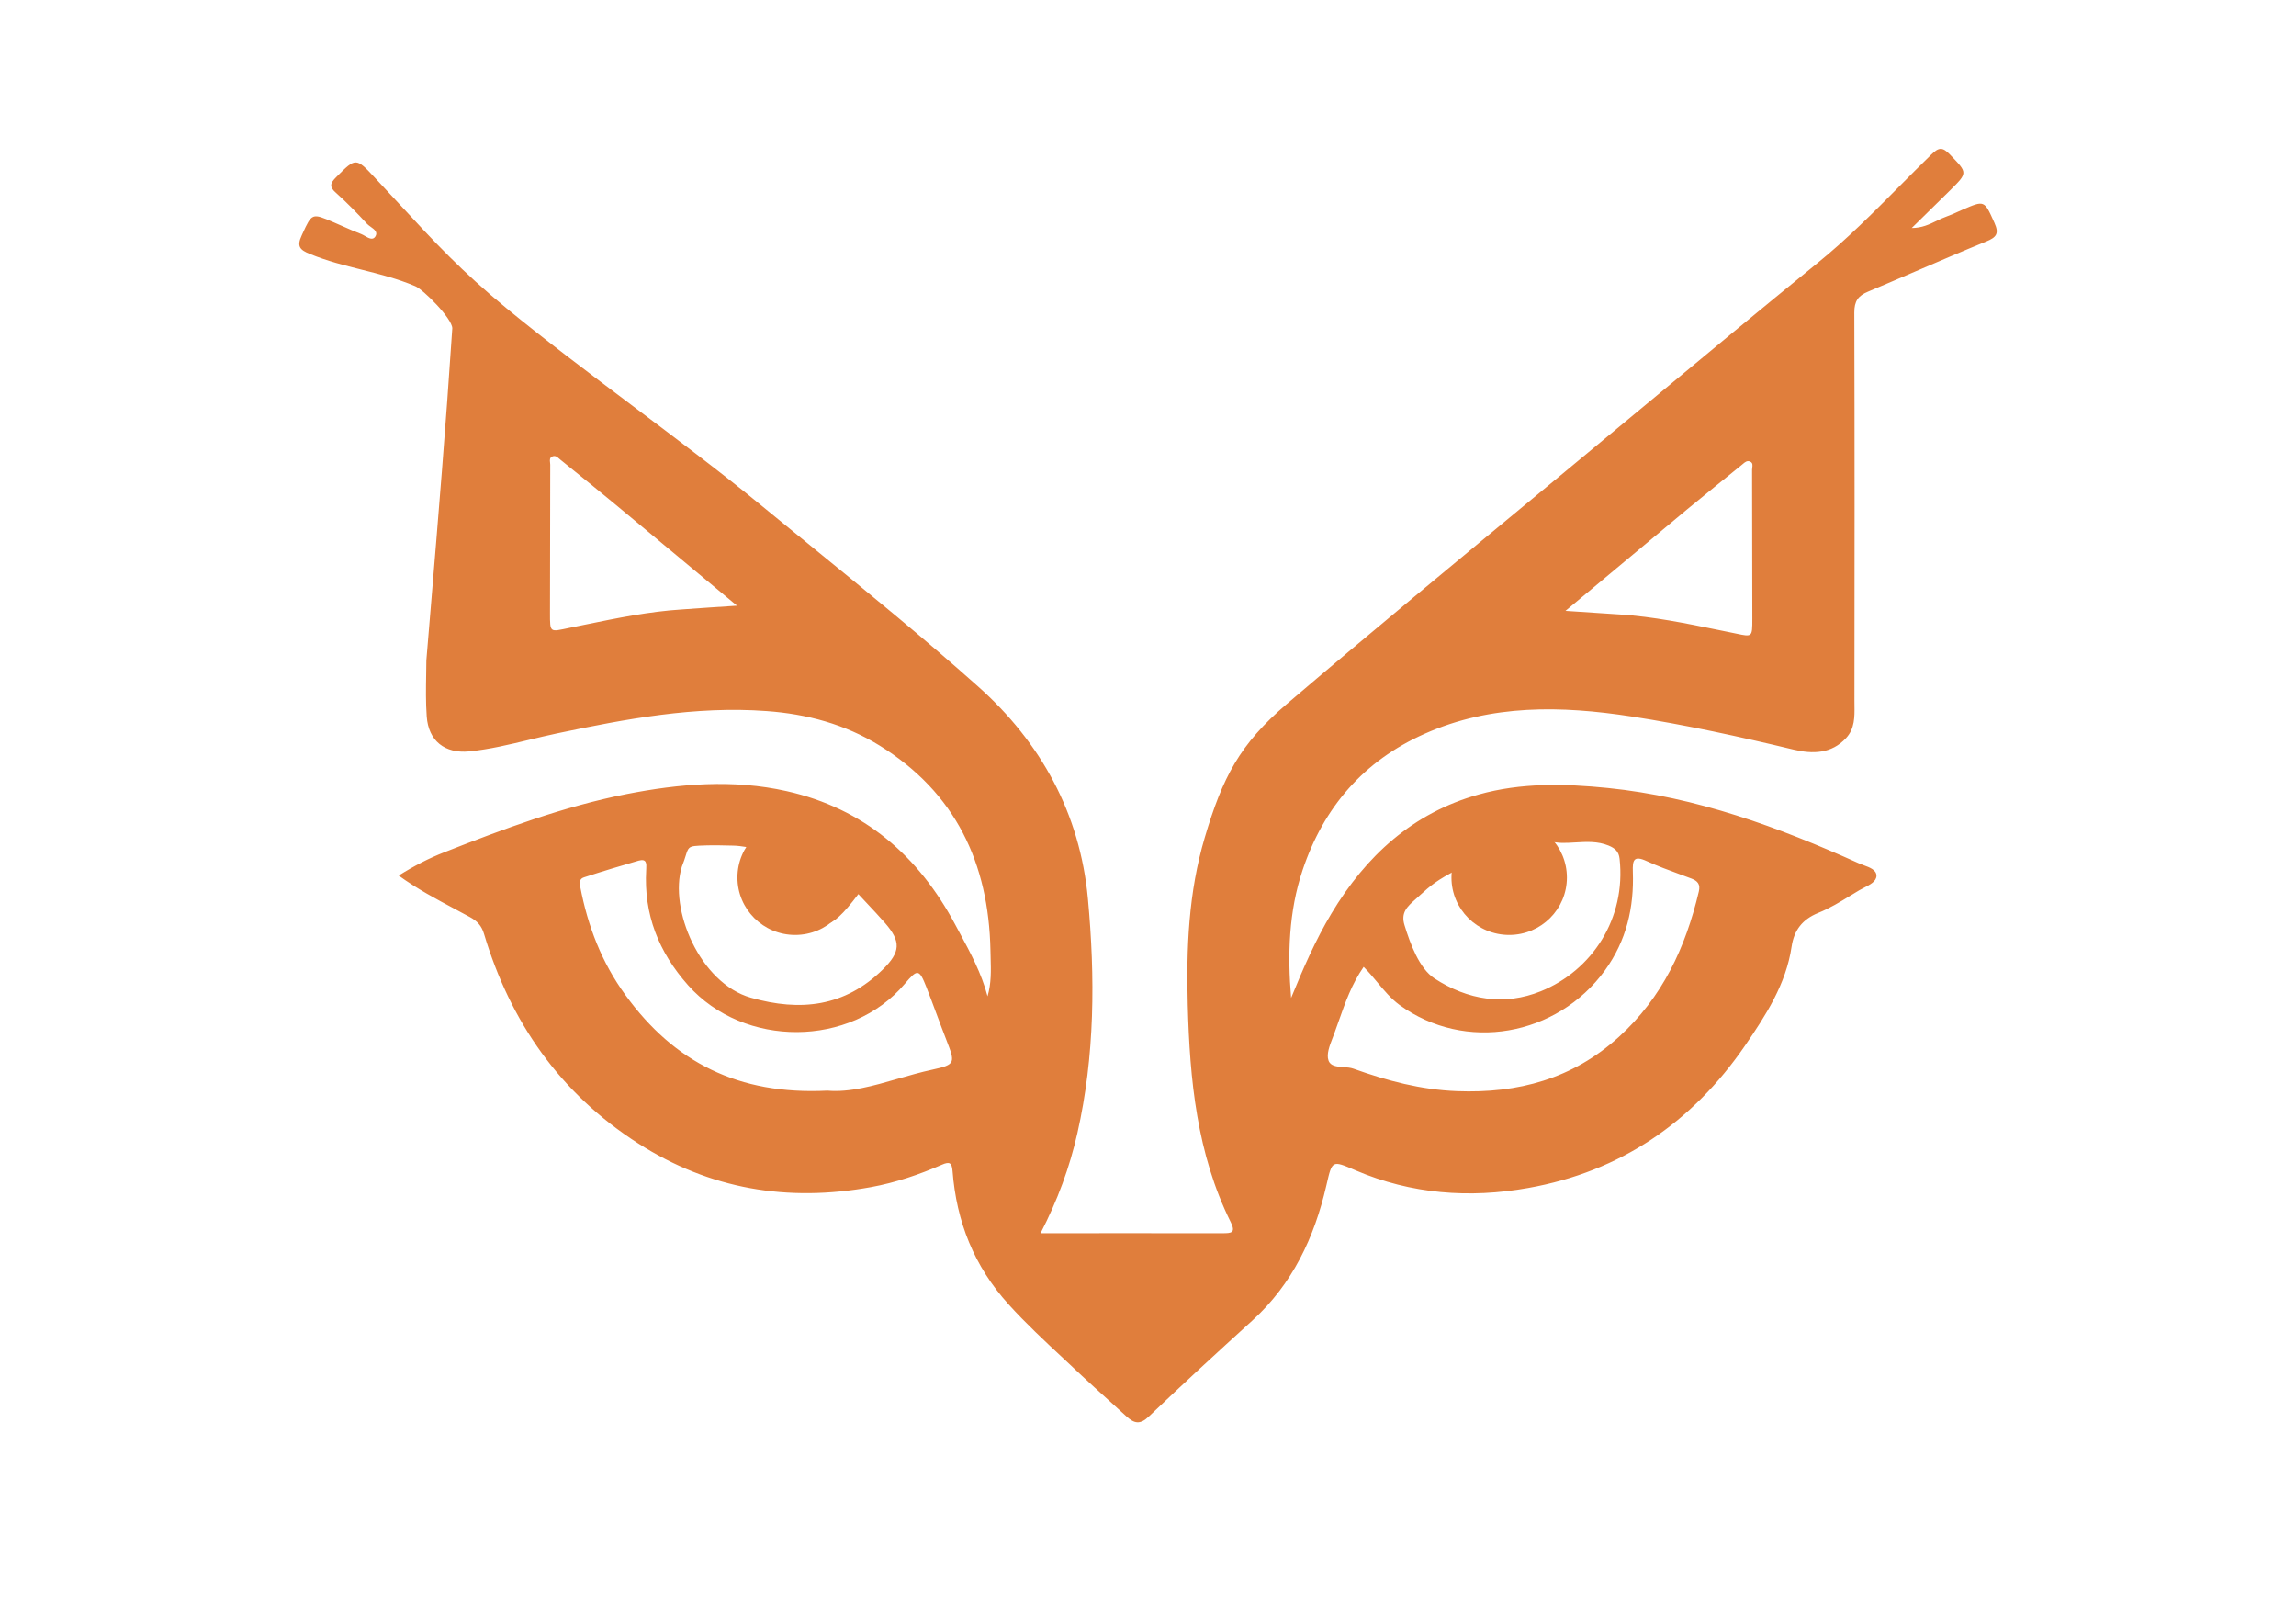
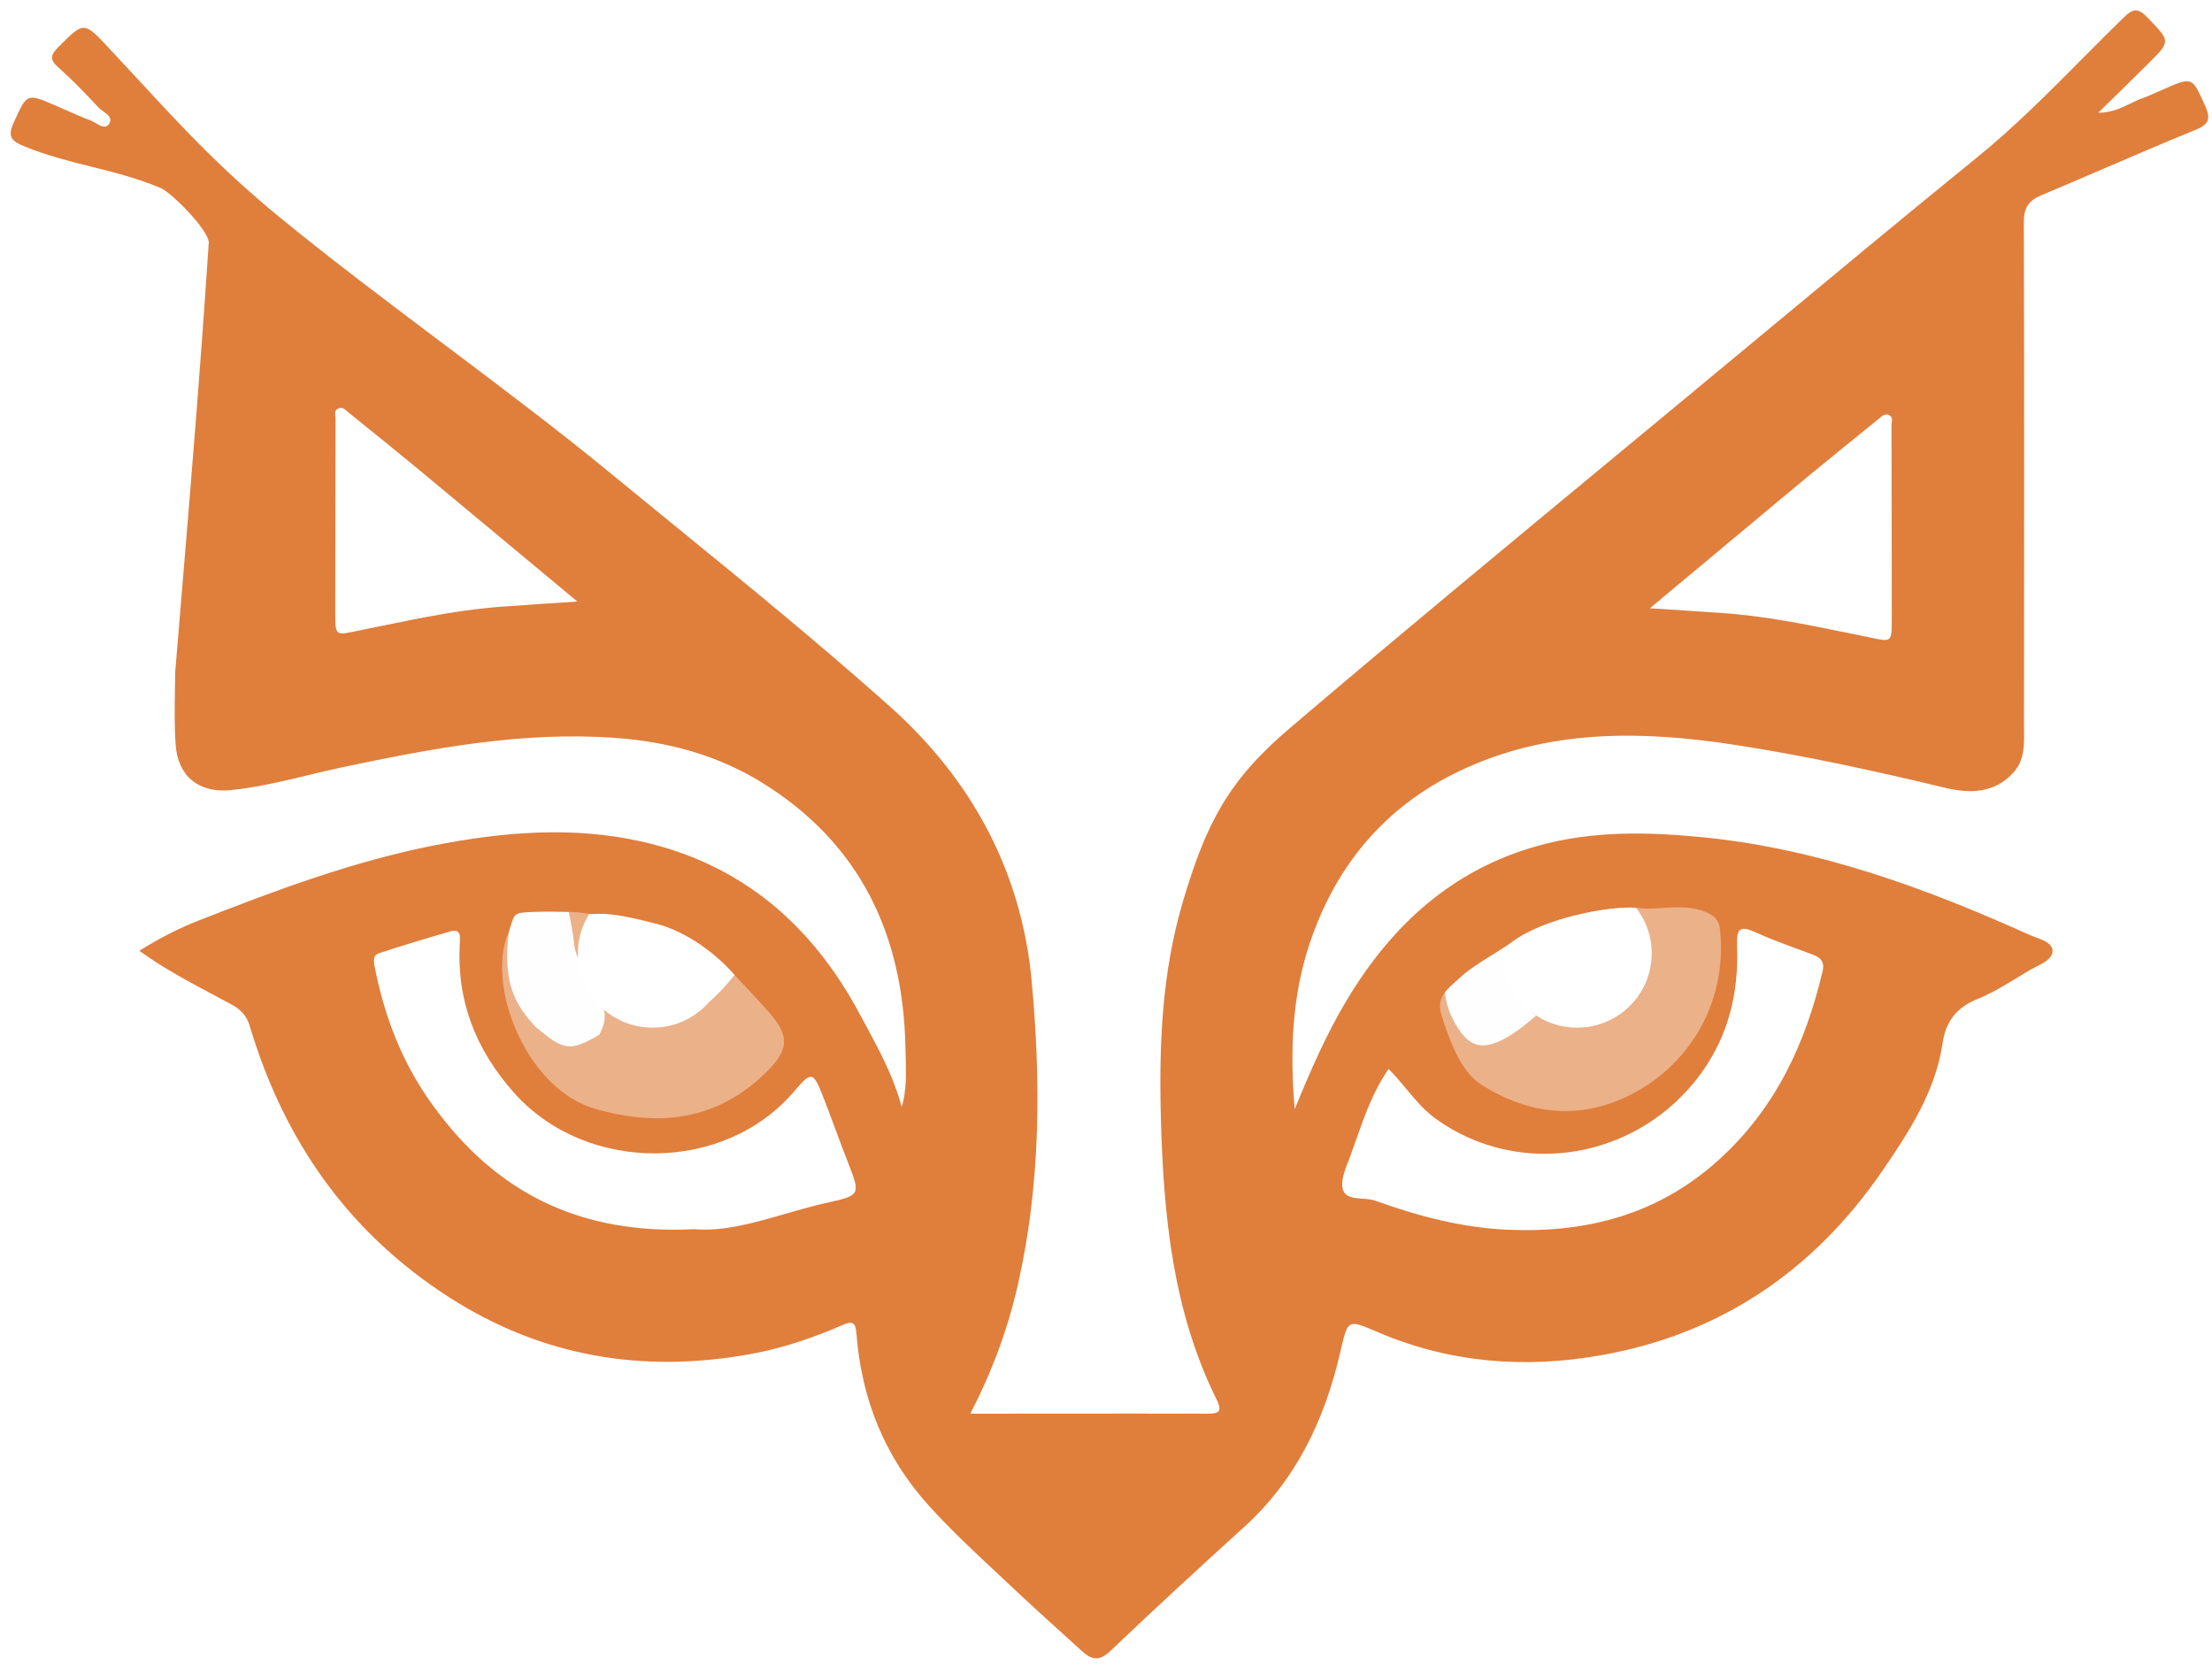
- <svg xmlns="http://www.w3.org/2000/svg" width="225" height="157" fill="none" viewBox="0 0 225 157">
-   <path fill="#E07E3C" fill-rule="evenodd" d="M126.525 97.771C127.697 94.899 128.907 92.113 130.474 89.499C133.854 83.865 138.432 79.643 144.91 77.839C149.068 76.673 153.3 76.771 157.57 77.201C166.244 78.084 174.277 81.03 182.124 84.565C182.275 84.634 182.447 84.697 182.623 84.762C183.227 84.983 183.879 85.222 183.889 85.792C183.889 86.356 183.247 86.681 182.655 86.981L182.654 86.981C182.499 87.06 182.346 87.137 182.211 87.216C181.93 87.383 181.651 87.553 181.371 87.724C180.335 88.358 179.296 88.993 178.188 89.437C176.609 90.076 175.807 91.156 175.572 92.739C175.029 96.433 173.03 99.49 170.995 102.46C165.849 109.947 158.816 114.782 149.759 116.39C143.997 117.421 138.309 116.992 132.867 114.672L132.759 114.625C131.651 114.151 131.099 113.915 130.756 114.088C130.415 114.261 130.28 114.84 130.013 115.996V115.996L129.967 116.194C128.795 121.25 126.661 125.792 122.725 129.376C119.307 132.481 115.914 135.598 112.582 138.777C111.718 139.612 111.138 139.452 110.398 138.777C109.787 138.216 109.17 137.658 108.553 137.101L108.552 137.1L108.552 137.1L108.551 137.1C107.685 136.317 106.818 135.535 105.968 134.739C105.378 134.179 104.782 133.624 104.186 133.068C102.354 131.361 100.522 129.654 98.837 127.792C95.456 124.061 93.728 119.68 93.346 114.733C93.284 113.923 93.062 113.776 92.309 114.107C90.076 115.077 87.781 115.862 85.362 116.304C77.194 117.789 69.569 116.525 62.535 112.021C54.861 107.099 50.012 100.115 47.433 91.499C47.198 90.701 46.766 90.235 46.038 89.843C45.567 89.586 45.093 89.333 44.617 89.08L44.616 89.079L44.615 89.078C42.75 88.085 40.865 87.08 39.067 85.78C40.597 84.823 42.053 84.074 43.57 83.485C49.382 81.202 55.231 79.017 61.376 77.802C66.582 76.783 71.839 76.329 77.083 77.508C84.684 79.213 90.014 83.853 93.605 90.579C93.74 90.83 93.875 91.082 94.011 91.333C95.094 93.338 96.184 95.354 96.776 97.612C97.149 96.343 97.113 95.075 97.077 93.821V93.821C97.07 93.582 97.063 93.344 97.06 93.107C96.887 84.577 93.654 77.655 86.189 73.04C82.808 70.953 79.057 69.947 75.121 69.665C68.125 69.149 61.326 70.438 54.54 71.862C53.647 72.05 52.759 72.264 51.871 72.477C49.924 72.946 47.977 73.415 45.977 73.617C43.595 73.85 41.991 72.586 41.818 70.205C41.717 68.833 41.74 67.455 41.763 66.075C41.77 65.615 41.778 65.154 41.781 64.694C41.917 63.063 42.049 61.471 42.18 59.908C42.972 50.396 43.677 41.946 44.323 32.169C44.323 31.212 41.485 28.366 40.683 28.034C38.933 27.295 37.193 26.86 35.447 26.422C33.771 26.003 32.091 25.582 30.392 24.891C29.381 24.486 29.06 24.142 29.566 23.062L29.645 22.889C30.104 21.89 30.337 21.385 30.711 21.239C31.095 21.089 31.628 21.319 32.707 21.783L32.712 21.785C32.994 21.906 33.277 22.031 33.559 22.156C34.166 22.424 34.775 22.692 35.39 22.927C35.504 22.971 35.629 23.043 35.758 23.117C36.128 23.33 36.524 23.558 36.772 23.185C37.064 22.749 36.681 22.474 36.322 22.217C36.196 22.126 36.072 22.038 35.982 21.945C35.007 20.89 34.008 19.858 32.934 18.901C32.243 18.3 32.354 17.944 32.947 17.355L33.018 17.283C34.823 15.475 34.882 15.416 36.661 17.33C37.543 18.271 38.356 19.15 39.13 19.986C42.575 23.709 45.229 26.578 49.653 30.216C53.336 33.248 57.707 36.537 62.078 39.827C66.45 43.117 70.821 46.406 74.504 49.438C76.129 50.772 77.759 52.101 79.389 53.43C84.942 57.956 90.497 62.484 95.838 67.247C102.008 72.733 105.833 79.704 106.61 88.026C107.325 95.734 107.301 103.429 105.574 111.039C104.821 114.365 103.649 117.569 101.971 120.821H104.241C105.965 120.821 107.69 120.819 109.414 120.818H109.436C112.898 120.816 116.358 120.813 119.813 120.821C120.639 120.821 121.133 120.796 120.615 119.753C117.283 113.039 116.592 105.786 116.395 98.446C116.247 92.911 116.469 87.424 118.06 82.061C119.813 76.145 121.492 72.895 126.106 68.967C133.779 62.42 143.062 54.74 151.103 48.086C151.881 47.442 152.647 46.808 153.399 46.185C156.044 43.998 158.684 41.805 161.324 39.613L161.326 39.611C166.924 34.961 172.521 30.312 178.163 25.725C180.996 23.429 183.551 20.856 186.107 18.28C187.158 17.221 188.209 16.162 189.281 15.121C189.996 14.421 190.366 14.397 191.07 15.121L191.178 15.233C191.998 16.083 192.409 16.509 192.406 16.931C192.402 17.355 191.979 17.776 191.131 18.619C190.07 19.674 189 20.72 187.807 21.885L187.343 22.338C188.341 22.338 189.091 21.974 189.805 21.628C190.125 21.474 190.437 21.322 190.761 21.209C191.115 21.086 191.458 20.93 191.801 20.775C191.972 20.697 192.143 20.619 192.316 20.546L192.338 20.536C193.399 20.077 193.929 19.848 194.31 19.996C194.69 20.143 194.924 20.663 195.39 21.7L195.45 21.834C195.919 22.878 195.66 23.246 194.636 23.663C192.325 24.604 190.037 25.589 187.749 26.573L187.749 26.573C186.188 27.244 184.628 27.916 183.062 28.573C182.087 28.978 181.717 29.506 181.717 30.61C181.754 43.286 181.742 55.961 181.729 68.649V68.658C181.729 68.807 181.731 68.956 181.733 69.105C181.748 70.232 181.764 71.383 180.915 72.303C179.483 73.862 177.633 73.887 175.782 73.445C170.513 72.181 165.207 71.015 159.865 70.192C153.017 69.137 146.144 68.978 139.616 71.886C133.645 74.537 129.709 79.078 127.648 85.252C126.29 89.314 126.167 93.512 126.525 97.771ZM75.195 89.72C74.739 88.124 74.714 86.529 75.158 84.908C75.442 83.878 75.047 83.202 73.924 83.092C73.672 83.068 73.412 83.028 73.148 82.987C72.726 82.921 72.29 82.853 71.847 82.847C71.586 82.843 71.336 82.837 71.092 82.832C70.526 82.818 69.986 82.805 69.383 82.822L69.208 82.827C68.185 82.858 67.774 82.87 67.544 83.079C67.389 83.221 67.317 83.451 67.196 83.836C67.11 84.108 67 84.458 66.819 84.908C65.536 89.057 68.581 96.323 73.579 97.747C78.453 99.134 82.784 98.63 86.498 94.997C88.262 93.267 88.311 92.248 86.732 90.431C86.138 89.754 85.519 89.094 84.893 88.427L84.892 88.427L84.891 88.425L84.891 88.425L84.885 88.419C84.63 88.147 84.373 87.873 84.116 87.597C81.095 91.61 80.525 90.848 79.093 88.932C78.625 88.305 78.063 87.554 77.293 86.806C77.305 86.696 76.838 87.394 76.342 88.136L76.342 88.136C75.787 88.965 75.195 89.849 75.195 89.72ZM133.632 94.727C132.468 96.41 131.833 98.212 131.204 99.999C131.053 100.428 130.903 100.856 130.745 101.281C130.696 101.416 130.642 101.556 130.587 101.698L130.586 101.699C130.295 102.452 129.972 103.287 130.189 103.896C130.382 104.453 131.001 104.499 131.644 104.546C131.992 104.572 132.346 104.598 132.645 104.706C135.927 105.884 139.259 106.768 142.787 106.903C148.772 107.136 154.102 105.7 158.631 101.601C162.913 97.722 165.183 92.825 166.478 87.351C166.651 86.639 166.367 86.307 165.75 86.074C165.367 85.929 164.98 85.787 164.593 85.644L164.592 85.644L164.591 85.644L164.59 85.643C163.51 85.246 162.426 84.847 161.382 84.369C160.087 83.767 159.976 84.282 160.013 85.412C160.136 88.91 159.396 92.138 157.286 95.059C152.572 101.551 143.565 103.122 137.149 98.459C136.303 97.835 135.641 97.041 134.97 96.235V96.234H134.97C134.545 95.724 134.115 95.208 133.632 94.727ZM81.081 106.854C83.279 107.045 85.585 106.381 87.973 105.692C89.097 105.368 90.239 105.039 91.396 104.791C93.667 104.301 93.605 104.117 92.753 101.919C92.414 101.055 92.091 100.184 91.767 99.313V99.312L91.766 99.312L91.766 99.312C91.442 98.44 91.118 97.569 90.779 96.704C90.076 94.924 89.915 94.911 88.669 96.384C83.364 102.656 72.912 102.68 67.434 96.531C64.534 93.267 63.078 89.573 63.325 85.216C63.326 85.188 63.328 85.16 63.329 85.132C63.355 84.618 63.381 84.098 62.585 84.319C60.796 84.835 59.007 85.375 57.242 85.951C56.86 86.075 56.761 86.308 56.86 86.872C57.6 90.739 58.957 94.285 61.301 97.501C66.052 104.055 72.357 107.295 81.081 106.854ZM153.411 59.846C155.207 59.97 156.804 60.074 158.375 60.176L158.779 60.202C162.035 60.416 165.217 61.067 168.396 61.718C168.868 61.814 169.339 61.911 169.81 62.006C169.945 62.034 170.071 62.06 170.189 62.085C170.921 62.239 171.304 62.319 171.504 62.165C171.722 61.996 171.722 61.547 171.722 60.607V60.57C171.722 55.722 171.71 50.874 171.698 46.026C171.698 45.96 171.707 45.889 171.717 45.817C171.748 45.583 171.781 45.338 171.488 45.216C171.209 45.103 171 45.282 170.801 45.451C170.763 45.484 170.724 45.517 170.686 45.547L170.685 45.548C168.896 46.996 167.107 48.444 165.331 49.904C161.432 53.157 157.533 56.409 153.411 59.846ZM139.195 87.669C139.099 87.757 139 87.847 138.897 87.939L138.863 87.97C138.817 88.011 138.771 88.052 138.725 88.092L138.723 88.095C137.912 88.815 137.249 89.404 137.64 90.649C138.195 92.453 139.08 94.889 140.573 95.858C143.83 97.982 147.437 98.561 151.003 97.113C156.013 95.076 159.357 90.006 158.715 84.14C158.641 83.44 158.284 83.109 157.629 82.839C156.559 82.403 155.471 82.469 154.385 82.534C153.944 82.561 153.503 82.588 153.064 82.581C152.868 82.578 152.653 82.551 152.433 82.525C151.807 82.448 151.154 82.369 150.88 82.814C150.635 83.212 150.962 83.446 151.321 83.703C151.594 83.899 151.884 84.107 151.953 84.41C151.961 84.44 151.978 84.466 151.996 84.492C152.007 84.509 152.018 84.526 152.027 84.545C152.225 84.385 152.565 86.683 152.503 87.015C152.343 87.837 151.411 89.724 150.596 89.982C148.548 91.811 147.401 91.86 145.105 90.117C145.069 89.154 144.538 88.433 144.007 87.712C143.448 86.954 142.89 86.197 142.909 85.158C140.787 86.225 140.114 86.835 139.195 87.669ZM67.088 55.065C68.771 56.467 70.476 57.888 72.221 59.338C70.271 59.461 68.556 59.583 66.841 59.706C63.623 59.907 60.479 60.553 57.337 61.198C56.828 61.303 56.319 61.408 55.81 61.51C54.825 61.711 54.348 61.848 54.116 61.669C53.894 61.498 53.897 61.039 53.897 60.074C53.897 55.228 53.91 50.382 53.922 45.536V45.53C53.922 45.462 53.914 45.39 53.905 45.318C53.876 45.081 53.847 44.842 54.132 44.72C54.415 44.599 54.615 44.775 54.807 44.944C54.85 44.981 54.892 45.018 54.934 45.052C55.306 45.352 55.677 45.653 56.049 45.953C57.466 47.098 58.881 48.242 60.289 49.409C62.544 51.277 64.796 53.154 67.088 55.065Z" clip-rule="evenodd" />
-   <path fill="#E07E3C" d="M147.894 91.599C151.018 91.599 153.551 89.08 153.551 85.973C153.551 82.865 151.018 80.346 147.894 80.346C144.77 80.346 142.238 82.865 142.238 85.973C142.238 89.08 144.77 91.599 147.894 91.599Z" />
-   <path fill="#E07E3C" d="M77.922 91.599C81.046 91.599 83.578 89.08 83.578 85.973C83.578 82.865 81.046 80.346 77.922 80.346C74.798 80.346 72.266 82.865 72.266 85.973C72.266 89.08 74.798 91.599 77.922 91.599Z" />
+ <svg xmlns="http://www.w3.org/2000/svg" width="182" height="137" viewBox="0 0 182 137" fill="none">
+   <path fill-rule="evenodd" clip-rule="evenodd" d="M135.903 78.449C135.903 81.827 133.15 84.565 129.754 84.565C128.339 84.565 127.036 84.089 125.996 83.29C125.88 83.388 125.765 83.487 125.649 83.586C125.101 84.054 124.553 84.523 123.944 84.919C121.751 86.303 120.641 85.954 119.502 83.675C119.132 82.934 118.975 82.165 118.89 81.354C118.043 82.115 118.414 83.172 118.841 84.391C118.924 84.627 119.009 84.869 119.088 85.117C119.288 85.759 119.378 86.34 119.461 86.868C119.642 88.031 119.784 88.942 120.968 89.701C124.741 92.134 129.083 92.582 133.197 90.932C138.962 88.624 142.834 82.836 142.094 76.152C142.009 75.355 141.596 74.977 140.842 74.67C139.609 74.164 138.355 74.242 137.105 74.32C136.593 74.352 136.083 74.384 135.574 74.376C135.349 74.373 135.099 74.343 134.846 74.312C134.638 74.287 134.427 74.262 134.225 74.25C135.265 75.346 135.903 76.823 135.903 78.449Z" fill="#EBB189" />
+   <path fill-rule="evenodd" clip-rule="evenodd" d="M48.377 75.383C47.851 76.284 47.55 77.332 47.55 78.449C47.55 81.009 49.131 83.202 51.376 84.114C51.363 84.132 51.349 84.151 51.336 84.17C50.722 85.044 50.108 85.917 49.44 86.638C47.045 89.174 42.871 85.969 41.627 81.794C41.222 80.437 41.051 79.028 40.958 77.543C41.627 75.135 43.447 72.626 46.386 70.167C46.368 71.868 47.277 73.624 48.377 75.383Z" fill="#FEFEFE" />
+   <path fill-rule="evenodd" clip-rule="evenodd" d="M58.349 82.448C57.222 83.745 55.556 84.565 53.698 84.565C52.166 84.565 50.765 84.008 49.689 83.086C49.819 83.551 49.813 84.194 49.319 85.133C46.866 86.603 46.349 86.396 44.134 84.565C42.478 82.772 41.045 80.941 42.084 75.278C38.896 83.206 43.498 90.056 48.944 91.617C54.228 93.124 58.949 92.577 62.986 88.628C64.904 86.747 65.434 85.18 63.717 83.206C63.396 82.839 63.053 82.437 62.701 82.026C62.056 81.271 61.382 80.482 60.757 79.808C59.931 80.905 59.13 81.777 58.349 82.448Z" fill="#EBB189" />
+   <path fill-rule="evenodd" clip-rule="evenodd" d="M123.728 77.234C123.648 77.626 123.606 78.033 123.606 78.449C123.606 80.594 124.716 82.481 126.396 83.573C126.349 83.612 126.302 83.651 126.255 83.691C125.64 84.205 125.026 84.719 124.358 85.143C121.962 86.635 120.749 86.258 119.505 83.802C119.101 83.004 118.929 82.175 118.836 81.301C119.463 79.973 121.102 78.593 123.728 77.234Z" fill="#FEFEFE" />
+   <path fill-rule="evenodd" clip-rule="evenodd" d="M49.08 74.412C48.127 75.489 47.549 76.902 47.549 78.449C47.549 78.582 47.554 78.714 47.562 78.845C47.355 78.399 47.253 77.909 47.203 77.386C47.128 76.679 46.987 75.979 46.846 75.277C46.774 74.921 46.702 74.565 46.639 74.207C47.318 74.067 47.95 74.192 48.581 74.318C48.747 74.351 48.913 74.383 49.08 74.412Z" fill="#EBB189" />
+   <path fill-rule="evenodd" clip-rule="evenodd" d="M106.527 91.273C107.801 88.152 109.116 85.123 110.819 82.281C114.494 76.158 119.469 71.569 126.511 69.608C131.03 68.34 135.631 68.447 140.271 68.914C149.7 69.875 158.431 73.076 166.961 76.919C167.125 76.994 167.312 77.063 167.503 77.133C168.159 77.373 168.868 77.633 168.879 78.253C168.879 78.865 168.181 79.219 167.538 79.544C167.369 79.63 167.202 79.714 167.055 79.8C166.75 79.981 166.446 80.167 166.143 80.353C165.016 81.041 163.887 81.731 162.682 82.215C160.966 82.908 160.094 84.083 159.839 85.804C159.249 89.819 157.076 93.141 154.863 96.369C149.27 104.507 141.626 109.764 131.781 111.511C125.518 112.632 119.336 112.165 113.421 109.644L113.303 109.593C112.099 109.078 111.499 108.821 111.126 109.009C110.755 109.197 110.609 109.827 110.318 111.083L110.269 111.298C108.995 116.794 106.675 121.73 102.396 125.626C98.681 129.001 94.993 132.39 91.372 135.845C90.433 136.752 89.802 136.579 88.998 135.845C88.334 135.235 87.663 134.629 86.992 134.023L86.991 134.022C86.049 133.172 85.107 132.32 84.183 131.456C83.541 130.847 82.893 130.243 82.245 129.64C80.254 127.784 78.263 125.928 76.431 123.905C72.756 119.849 70.878 115.087 70.463 109.71C70.396 108.83 70.154 108.67 69.336 109.03C66.908 110.084 64.413 110.938 61.785 111.418C52.906 113.032 44.618 111.658 36.973 106.762C28.631 101.412 23.36 93.821 20.557 84.456C20.302 83.589 19.832 83.082 19.041 82.655C18.53 82.376 18.014 82.101 17.497 81.826L17.496 81.825L17.494 81.824C15.468 80.744 13.419 79.653 11.464 78.239C13.127 77.199 14.709 76.385 16.359 75.744C22.676 73.263 29.033 70.888 35.712 69.567C41.372 68.46 47.086 67.967 52.785 69.248C61.047 71.102 66.841 76.145 70.744 83.456C70.891 83.729 71.038 84.002 71.186 84.275C72.364 86.455 73.548 88.646 74.191 91.1C74.597 89.721 74.557 88.343 74.519 86.98C74.511 86.721 74.504 86.461 74.499 86.204C74.312 76.932 70.798 69.408 62.684 64.391C59.009 62.123 54.931 61.029 50.653 60.723C43.048 60.162 35.659 61.563 28.282 63.111C27.312 63.315 26.347 63.548 25.382 63.78C23.266 64.289 21.148 64.799 18.974 65.018C16.386 65.272 14.643 63.898 14.455 61.31C14.344 59.819 14.369 58.321 14.394 56.821C14.403 56.321 14.411 55.82 14.414 55.32C14.561 53.547 14.706 51.816 14.847 50.117C15.709 39.779 16.475 30.593 17.177 19.966C17.177 18.926 14.092 15.832 13.221 15.472C11.319 14.669 9.427 14.195 7.53 13.72C5.708 13.264 3.881 12.807 2.035 12.055C0.935 11.615 0.587 11.242 1.137 10.068L1.223 9.879C1.722 8.794 1.975 8.244 2.381 8.086C2.798 7.923 3.378 8.173 4.551 8.678L4.557 8.68C4.863 8.811 5.17 8.947 5.477 9.082C6.137 9.374 6.799 9.666 7.467 9.921C7.591 9.969 7.727 10.047 7.867 10.127C8.269 10.359 8.7 10.607 8.969 10.201C9.287 9.727 8.87 9.429 8.48 9.149C8.343 9.05 8.209 8.954 8.111 8.853C7.051 7.706 5.965 6.586 4.798 5.545C4.047 4.891 4.168 4.504 4.811 3.864L4.889 3.786C6.851 1.821 6.916 1.757 8.848 3.837C9.808 4.86 10.692 5.815 11.532 6.724C15.277 10.771 18.162 13.889 22.97 17.844C26.974 21.139 31.725 24.715 36.476 28.29C41.228 31.866 45.979 35.442 49.983 38.737C51.748 40.188 53.521 41.632 55.293 43.076C61.328 47.996 67.366 52.918 73.172 58.094C79.878 64.058 84.035 71.635 84.88 80.68C85.658 89.059 85.632 97.424 83.754 105.695C82.935 109.31 81.662 112.792 79.838 116.328H82.305C84.18 116.328 86.054 116.326 87.928 116.324H87.952C91.715 116.322 95.476 116.318 99.231 116.328C100.13 116.328 100.666 116.301 100.103 115.167C96.482 107.869 95.731 99.985 95.516 92.007C95.355 85.99 95.596 80.027 97.326 74.197C99.231 67.767 101.056 64.234 106.072 59.964C114.412 52.848 124.502 44.5 133.242 37.267C134.088 36.567 134.921 35.878 135.738 35.202C138.613 32.825 141.483 30.441 144.352 28.057L144.354 28.055C150.439 23.001 156.523 17.948 162.655 12.963C165.735 10.467 168.511 7.669 171.29 4.87C172.432 3.719 173.575 2.567 174.74 1.436C175.518 0.676 175.92 0.649 176.684 1.436L176.802 1.558C177.694 2.481 178.14 2.944 178.136 3.403C178.132 3.865 177.673 4.322 176.751 5.238C175.598 6.385 174.434 7.522 173.138 8.788L172.634 9.28C173.718 9.28 174.533 8.885 175.31 8.509C175.657 8.341 175.997 8.177 176.349 8.053C176.734 7.92 177.106 7.751 177.479 7.582C177.665 7.497 177.851 7.413 178.039 7.333L178.063 7.322C179.217 6.823 179.792 6.574 180.207 6.735C180.619 6.895 180.873 7.46 181.38 8.587L181.445 8.733C181.955 9.867 181.674 10.268 180.561 10.721C178.049 11.744 175.561 12.814 173.075 13.884C171.379 14.614 169.683 15.343 167.98 16.058C166.921 16.498 166.518 17.072 166.518 18.272C166.558 32.05 166.545 45.828 166.532 59.619V59.629C166.532 59.79 166.534 59.952 166.536 60.115C166.553 61.34 166.57 62.59 165.646 63.591C164.09 65.285 162.079 65.312 160.067 64.832C154.34 63.458 148.573 62.19 142.766 61.296C135.322 60.149 127.852 59.976 120.757 63.137C114.266 66.019 109.987 70.955 107.748 77.666C106.272 82.081 106.138 86.644 106.527 91.273ZM49.5 75.203C49.226 75.177 48.796 75.248 48.508 75.203C48.05 75.132 47.576 75.058 47.094 75.051C46.81 75.047 46.539 75.041 46.273 75.034C45.659 75.02 45.072 75.005 44.417 75.024L44.226 75.03C43.114 75.063 42.667 75.077 42.417 75.304C42.249 75.458 42.17 75.708 42.039 76.126C41.945 76.422 41.826 76.802 41.629 77.292C40.234 81.801 43.545 89.699 48.977 91.247C54.274 92.754 58.982 92.207 63.019 88.258C64.937 86.377 64.991 85.27 63.274 83.295C62.628 82.559 61.955 81.842 61.275 81.117L61.273 81.115L61.273 81.114L61.267 81.108C60.989 80.812 60.709 80.515 60.43 80.214C58.5 78.016 56 76.516 54 76.016C52.915 75.745 50.918 75.203 49.5 75.203ZM114.252 87.965C112.987 89.794 112.297 91.753 111.613 93.695C111.449 94.161 111.285 94.627 111.114 95.089C111.06 95.235 111.002 95.387 110.942 95.542C110.625 96.361 110.273 97.269 110.51 97.93C110.719 98.537 111.392 98.586 112.091 98.638C112.469 98.666 112.855 98.694 113.179 98.811C116.747 100.091 120.368 101.052 124.204 101.199C130.708 101.452 136.502 99.892 141.425 95.436C146.079 91.22 148.546 85.897 149.954 79.947C150.143 79.173 149.834 78.813 149.163 78.559C148.746 78.401 148.326 78.247 147.905 78.092L147.905 78.091L147.903 78.091L147.902 78.091C146.728 77.659 145.55 77.225 144.415 76.705C143.007 76.052 142.887 76.612 142.927 77.839C143.061 81.641 142.256 85.15 139.963 88.325C134.839 95.382 125.049 97.09 118.074 92.02C117.155 91.342 116.436 90.479 115.707 89.603C115.245 89.048 114.778 88.487 114.252 87.965ZM57.131 101.146C59.52 101.354 62.028 100.631 64.623 99.883C65.844 99.531 67.086 99.173 68.343 98.904C70.811 98.371 70.744 98.171 69.819 95.782C69.45 94.843 69.099 93.896 68.746 92.95L68.746 92.948C68.394 92.001 68.041 91.053 67.673 90.113C66.908 88.178 66.734 88.165 65.379 89.766C59.612 96.583 48.253 96.609 42.297 89.926C39.146 86.377 37.563 82.362 37.831 77.626C37.833 77.596 37.834 77.566 37.836 77.536C37.864 76.976 37.892 76.411 37.027 76.652C35.082 77.212 33.137 77.799 31.22 78.426C30.804 78.559 30.696 78.813 30.804 79.427C31.609 83.629 33.084 87.484 35.632 90.98C40.795 98.104 47.649 101.626 57.131 101.146ZM135.751 50.05C137.703 50.185 139.439 50.298 141.147 50.408L141.585 50.437C145.125 50.669 148.583 51.377 152.039 52.085C152.552 52.19 153.064 52.295 153.576 52.398C153.723 52.428 153.86 52.457 153.988 52.484C154.784 52.651 155.2 52.738 155.417 52.571C155.655 52.387 155.655 51.899 155.655 50.878V50.837C155.655 45.568 155.641 40.298 155.628 35.028C155.628 34.956 155.638 34.88 155.649 34.802C155.683 34.547 155.718 34.281 155.4 34.148C155.097 34.025 154.869 34.219 154.654 34.403C154.612 34.44 154.57 34.475 154.528 34.508L154.527 34.508C152.583 36.083 150.638 37.657 148.707 39.244C144.469 42.779 140.231 46.315 135.751 50.05ZM120.299 80.293C120.194 80.388 120.087 80.486 119.974 80.587L119.938 80.62C119.887 80.665 119.837 80.709 119.788 80.752L119.785 80.755C118.904 81.538 118.184 82.178 118.608 83.531C119.212 85.492 120.173 88.14 121.796 89.194C125.337 91.502 129.258 92.132 133.134 90.558C138.579 88.343 142.214 82.833 141.516 76.457C141.436 75.696 141.047 75.336 140.336 75.042C139.173 74.568 137.99 74.64 136.81 74.712C136.33 74.741 135.851 74.77 135.374 74.762C135.161 74.759 134.927 74.73 134.688 74.701C132.5 74.516 127 75.516 124.336 77.564C123.582 78.143 121.298 79.387 120.299 80.293ZM41.922 44.853C43.751 46.377 45.604 47.922 47.501 49.498C45.382 49.632 43.517 49.765 41.653 49.898C38.156 50.116 34.738 50.819 31.323 51.52C30.77 51.634 30.216 51.748 29.663 51.859C28.593 52.077 28.073 52.226 27.822 52.032C27.581 51.846 27.584 51.348 27.584 50.298C27.584 45.031 27.598 39.763 27.611 34.496V34.489C27.611 34.415 27.602 34.337 27.592 34.259C27.561 34.002 27.53 33.742 27.839 33.609C28.146 33.478 28.364 33.669 28.573 33.852C28.619 33.893 28.665 33.933 28.711 33.969C29.115 34.296 29.519 34.623 29.923 34.949C31.463 36.194 33.001 37.437 34.532 38.705C36.983 40.736 39.431 42.776 41.922 44.853Z" fill="#E07E3C" />
</svg>
